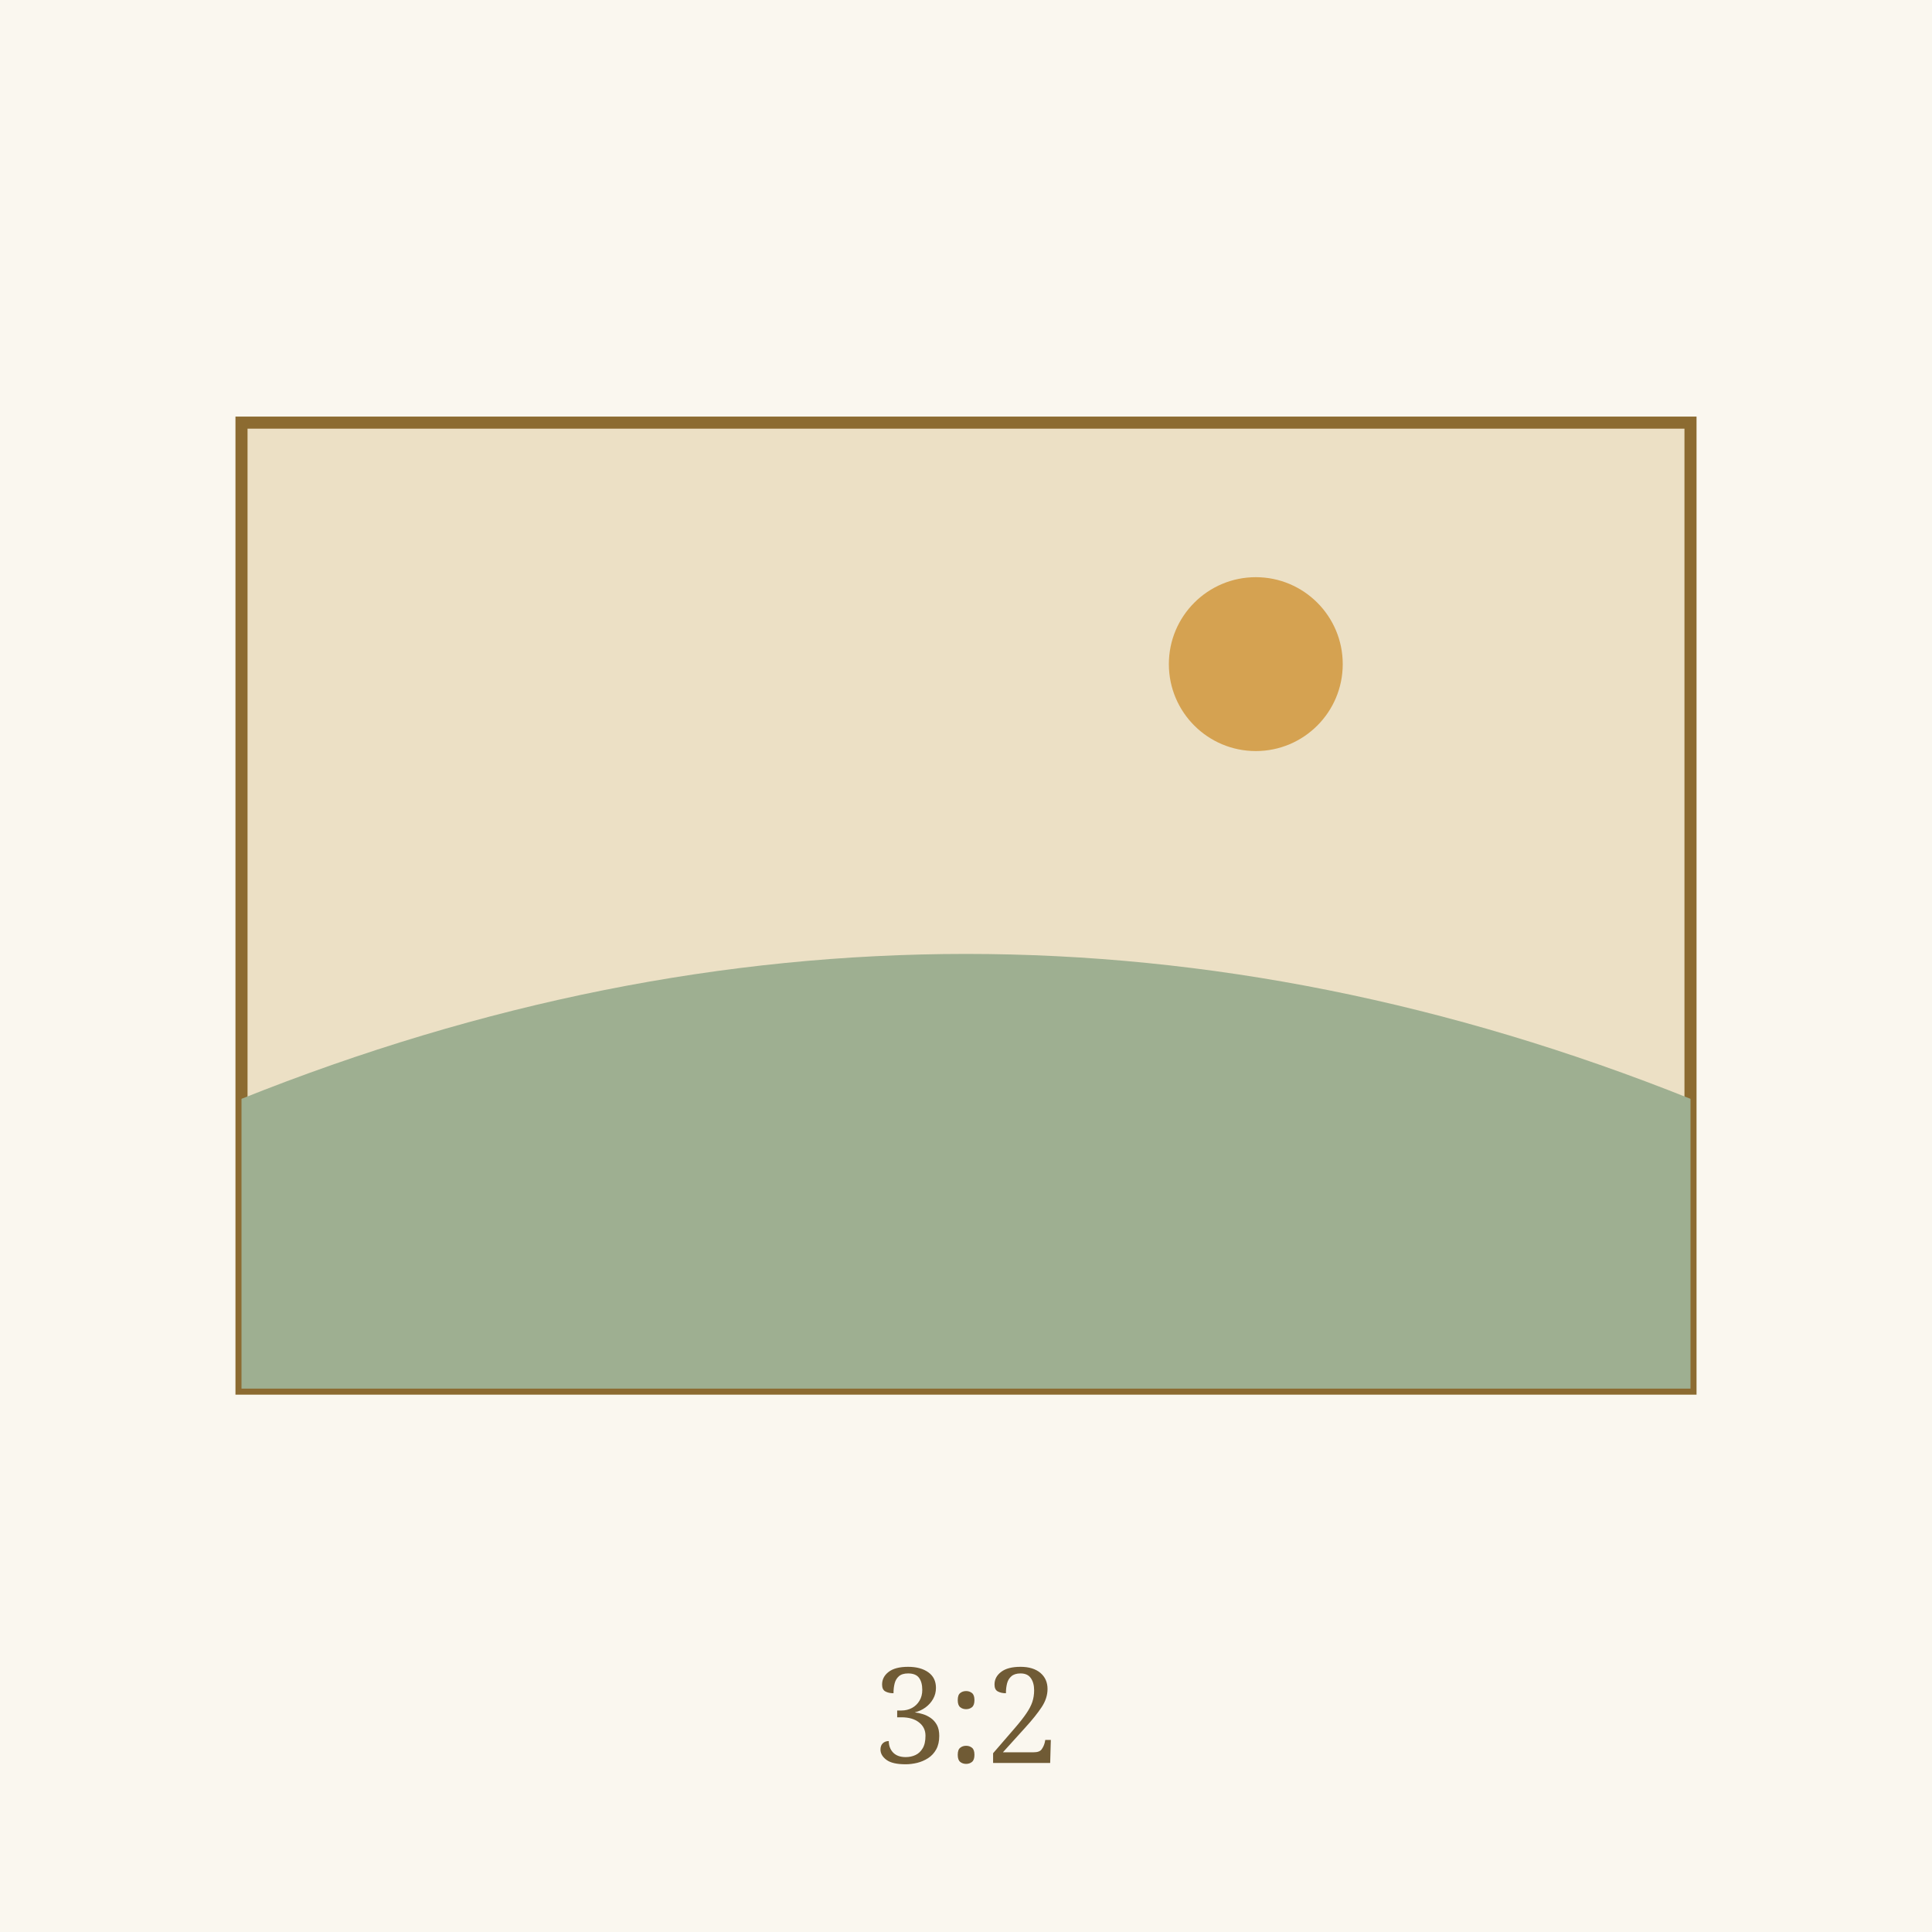
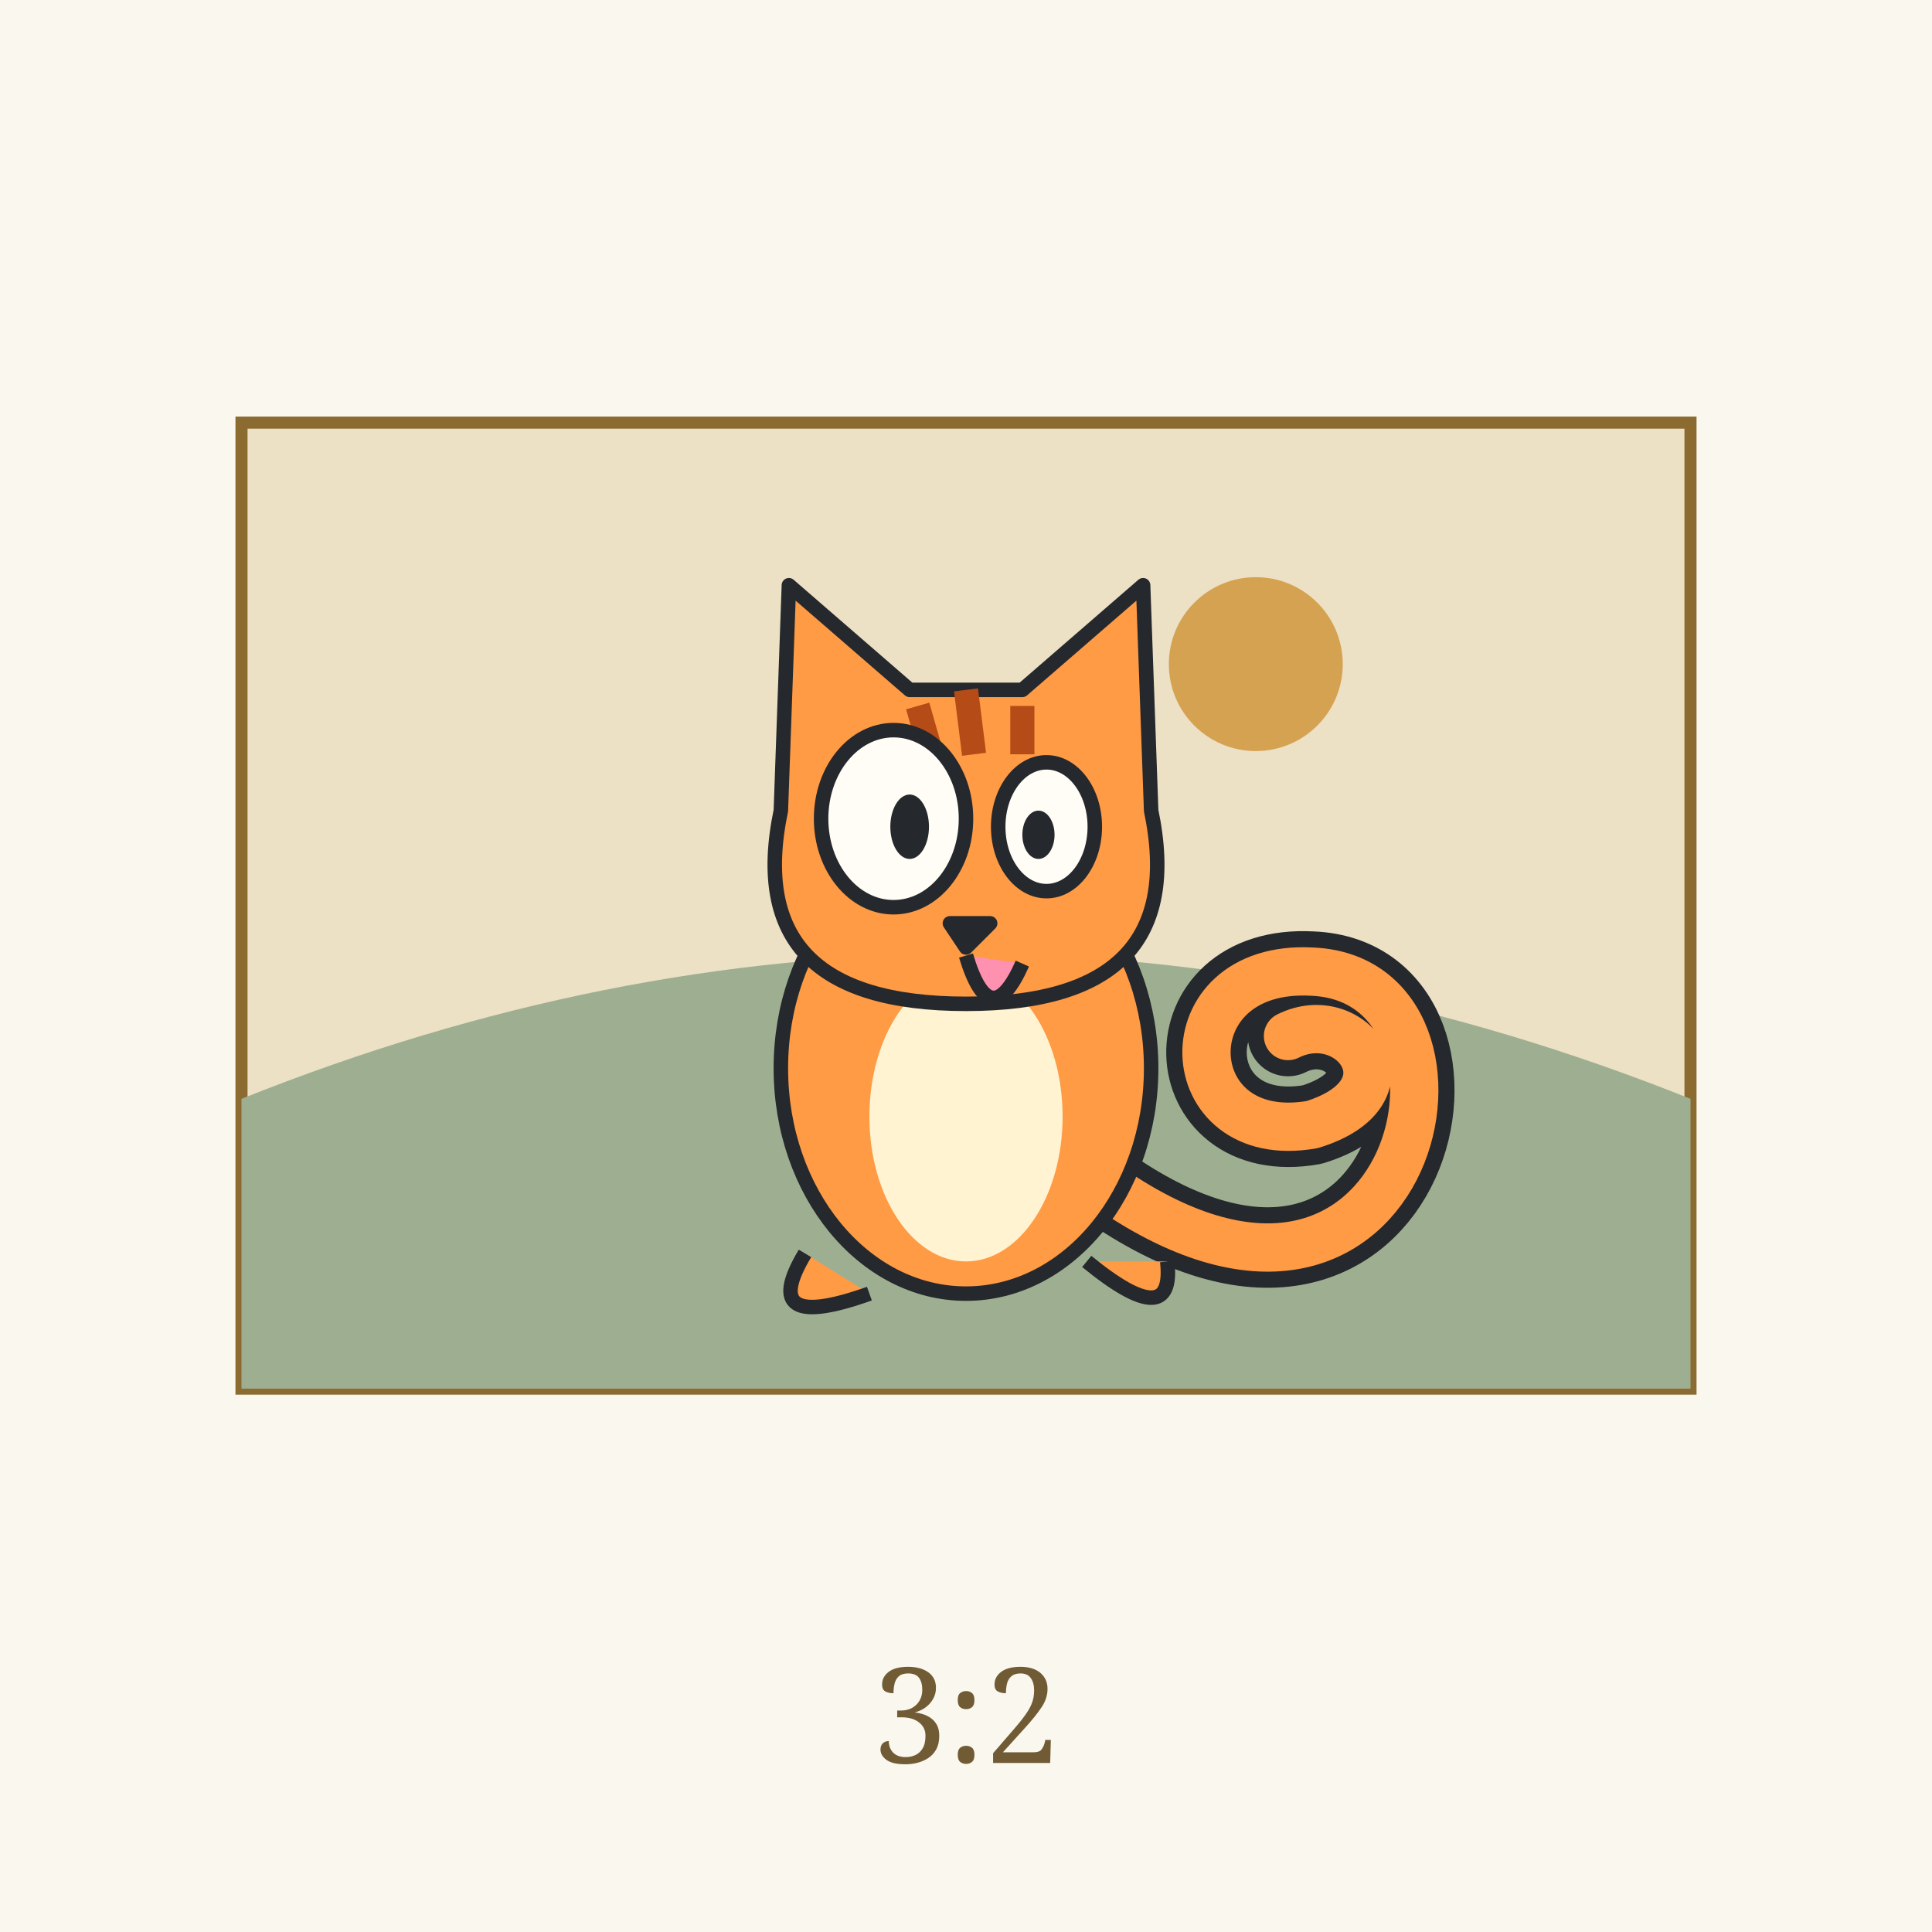
<svg xmlns="http://www.w3.org/2000/svg" width="320" height="320" viewBox="0 0 320 320" role="img">
  <defs>
    <clipPath id="clip">
      <rect x="20" y="65" width="280" height="190" />
    </clipPath>
  </defs>
  <rect width="320" height="320" fill="#faf7ef" />
  <rect data-frame="true" x="40" y="70" width="240" height="160" fill="#ece0c5" stroke="#8c6b31" stroke-width="2" />
  <path d="M40 182 Q160 134 280 182V230H40Z" fill="#9eaf91" />
  <circle cx="208" cy="110" r="14.4" fill="#d5a251" />
  <text x="160" y="292" text-anchor="middle" font-family="Georgia,serif" font-size="22" fill="#705b35">3:2</text>
+   <g data-mascot="quirky-orange-cat" transform="translate(160 143.6) scale(1.333333)" stroke="#25282c" stroke-width="1.8" stroke-linejoin="round">
+     <path d="M18 40C56 66 67 14 43 13C25 12 26 35 43 32C56 28 48 17 40 21" fill="none" stroke="#25282c" stroke-width="10" stroke-linecap="round" />
+     <path d="M18 40C56 66 67 14 43 13C25 12 26 35 43 32C56 28 48 17 40 21" fill="none" stroke="#ff9a45" stroke-width="6" stroke-linecap="round" />
+     <ellipse cx="0" cy="25" rx="23" ry="28" fill="#ff9a45" />
+     <ellipse cx="0" cy="31" rx="12" ry="18" fill="#fff3d1" stroke="none" />
+     <path d="M-23 -7L-22 -35L-7 -22L7 -22L22 -35L23 -7Q28 17 0 17Q-28 17 -23 -7Z" fill="#ff9a45" />
+     <path d="M-6 -20L-4 -13M0 -22L1 -14M7 -20L7 -14" stroke="#b54b16" stroke-width="3" />
+     <ellipse cx="-9" cy="-6" rx="9" ry="11" fill="#fffdf5" />
+     <ellipse cx="10" cy="-5" rx="6" ry="8" fill="#fffdf5" />
+     <ellipse cx="-7" cy="-5" rx="2.4" ry="4" fill="#25282c" stroke="none" />
+     <ellipse cx="9" cy="-4" rx="2" ry="3" fill="#25282c" stroke="none" />
+     <path d="M-2 7L3 7L0 10Z" fill="#25282c" />
+     <path d="M0 11Q3 21 7 12" fill="#ff91b0" />
+     <path d="M-20 48Q-26 58 -12 53M15 49Q26 58 25 49" fill="#ff9a45" />
+   </g>
</svg>
